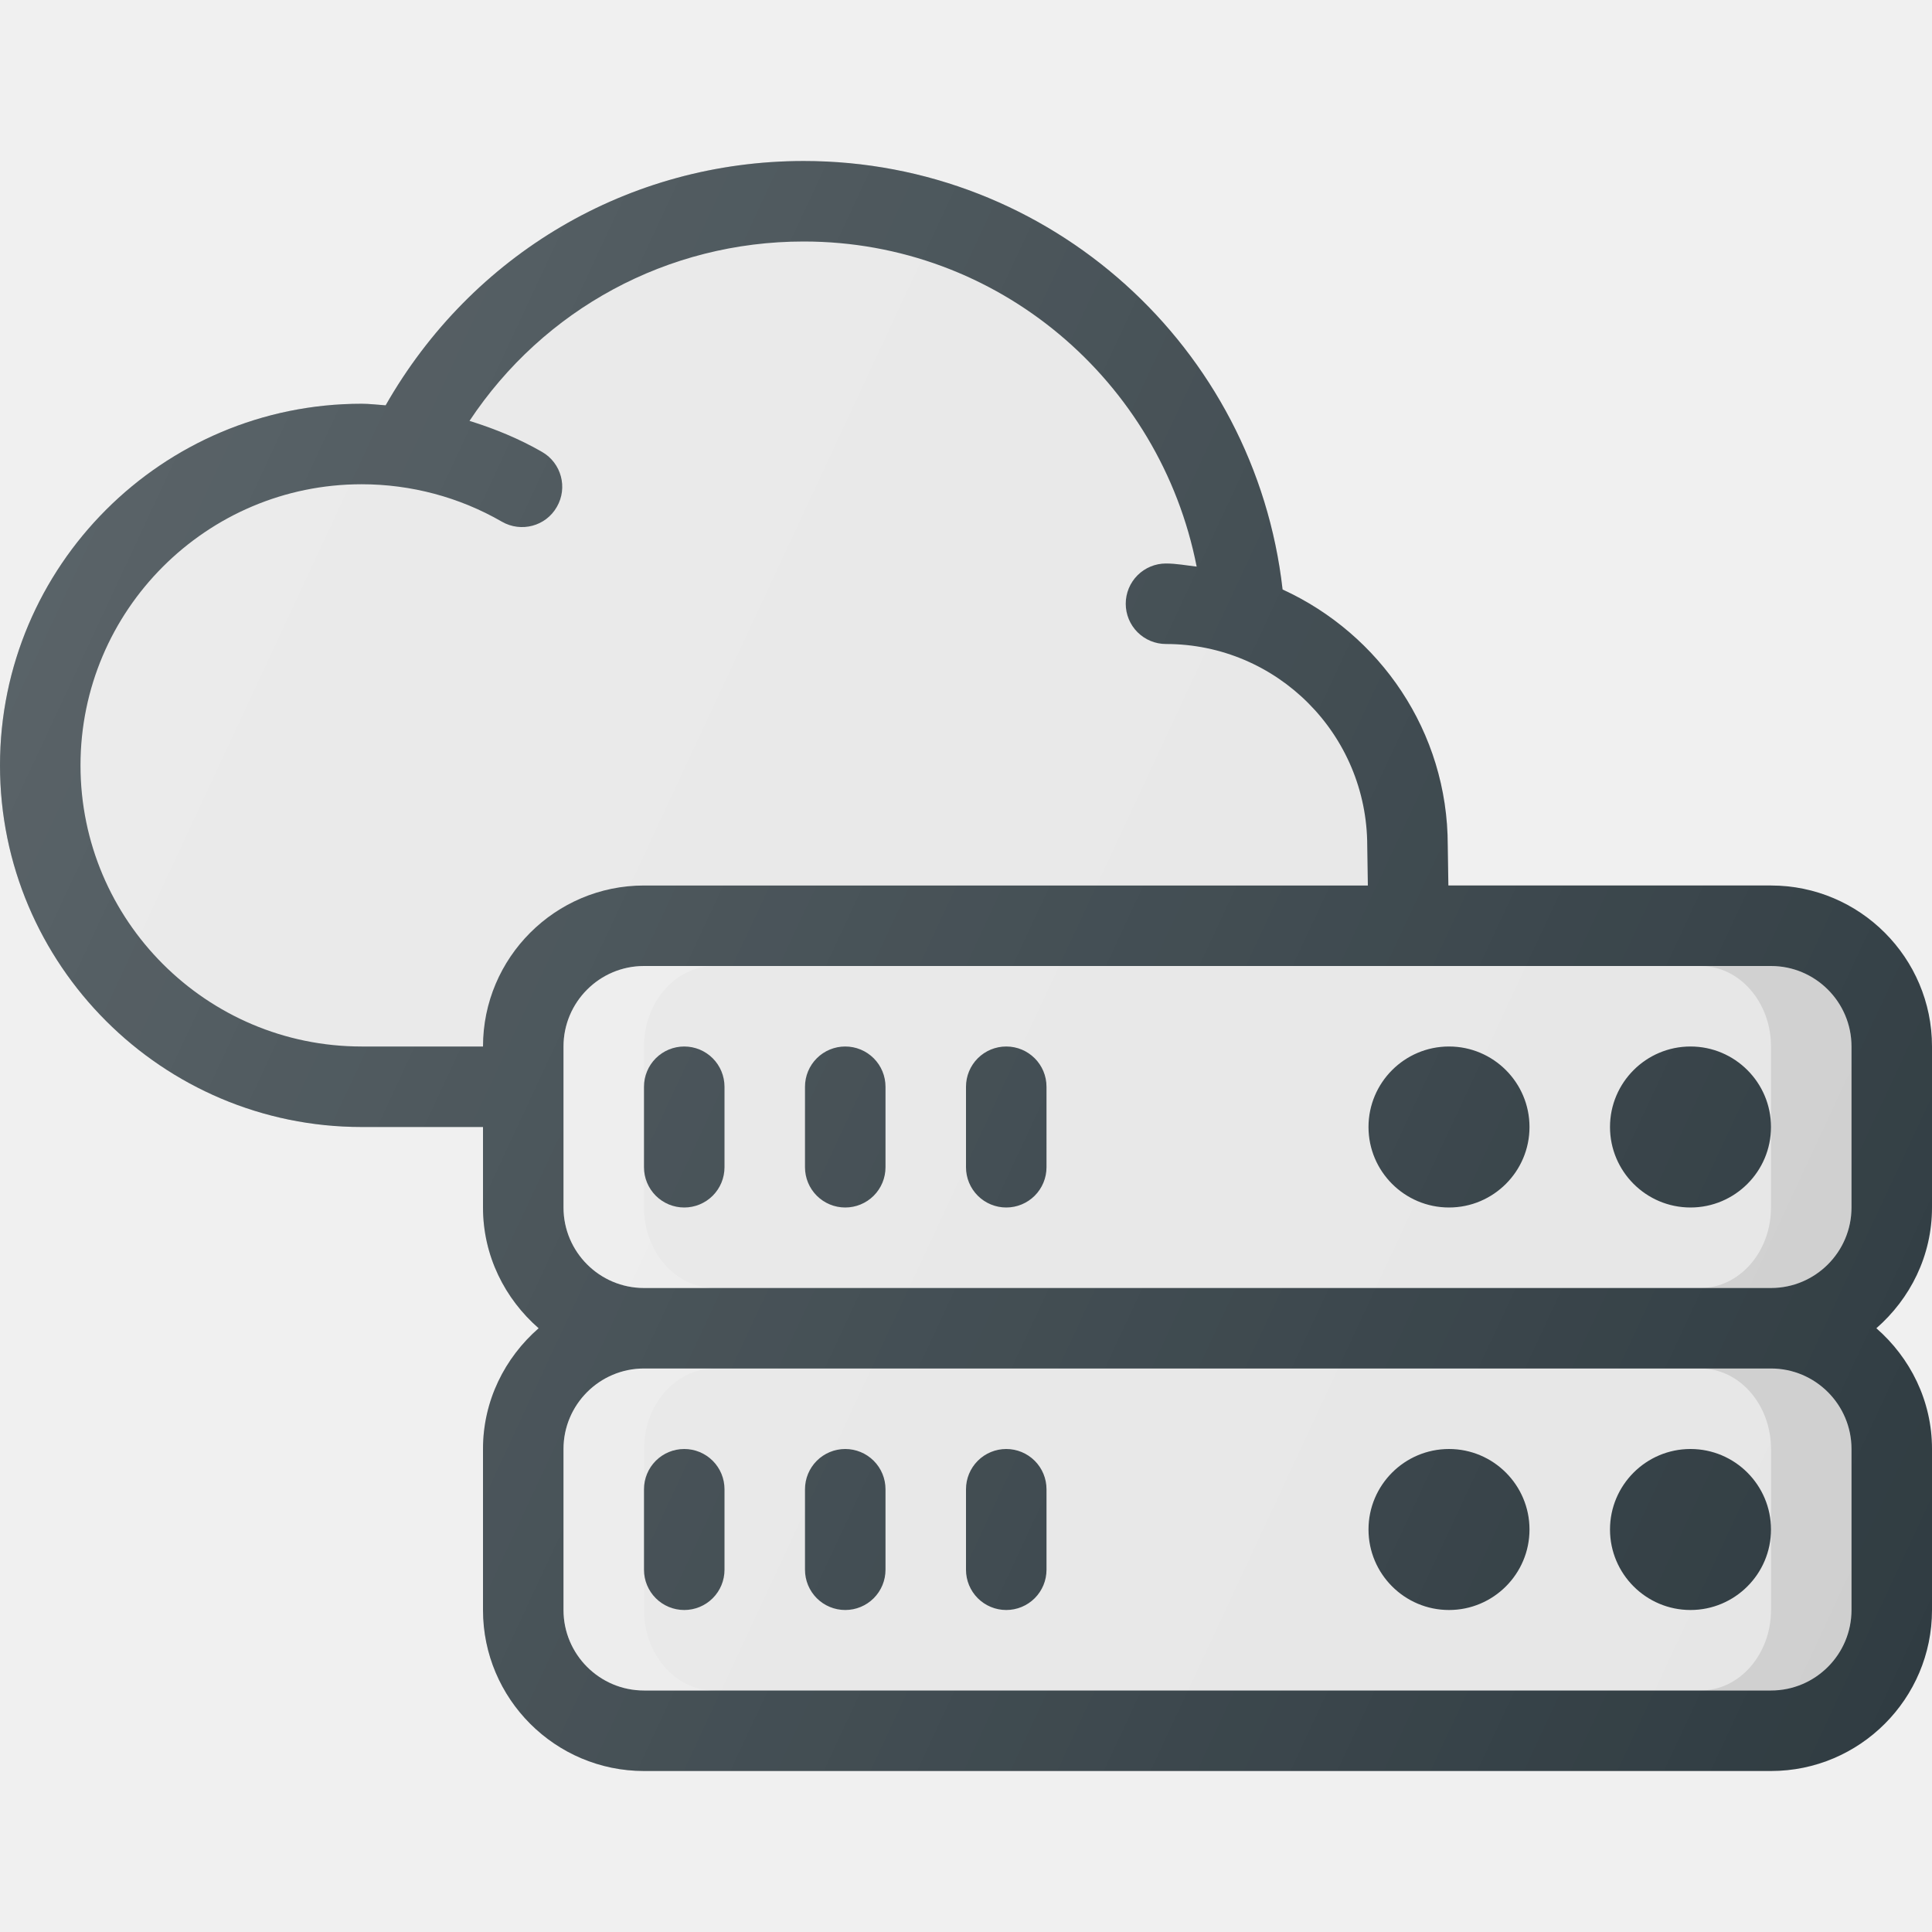
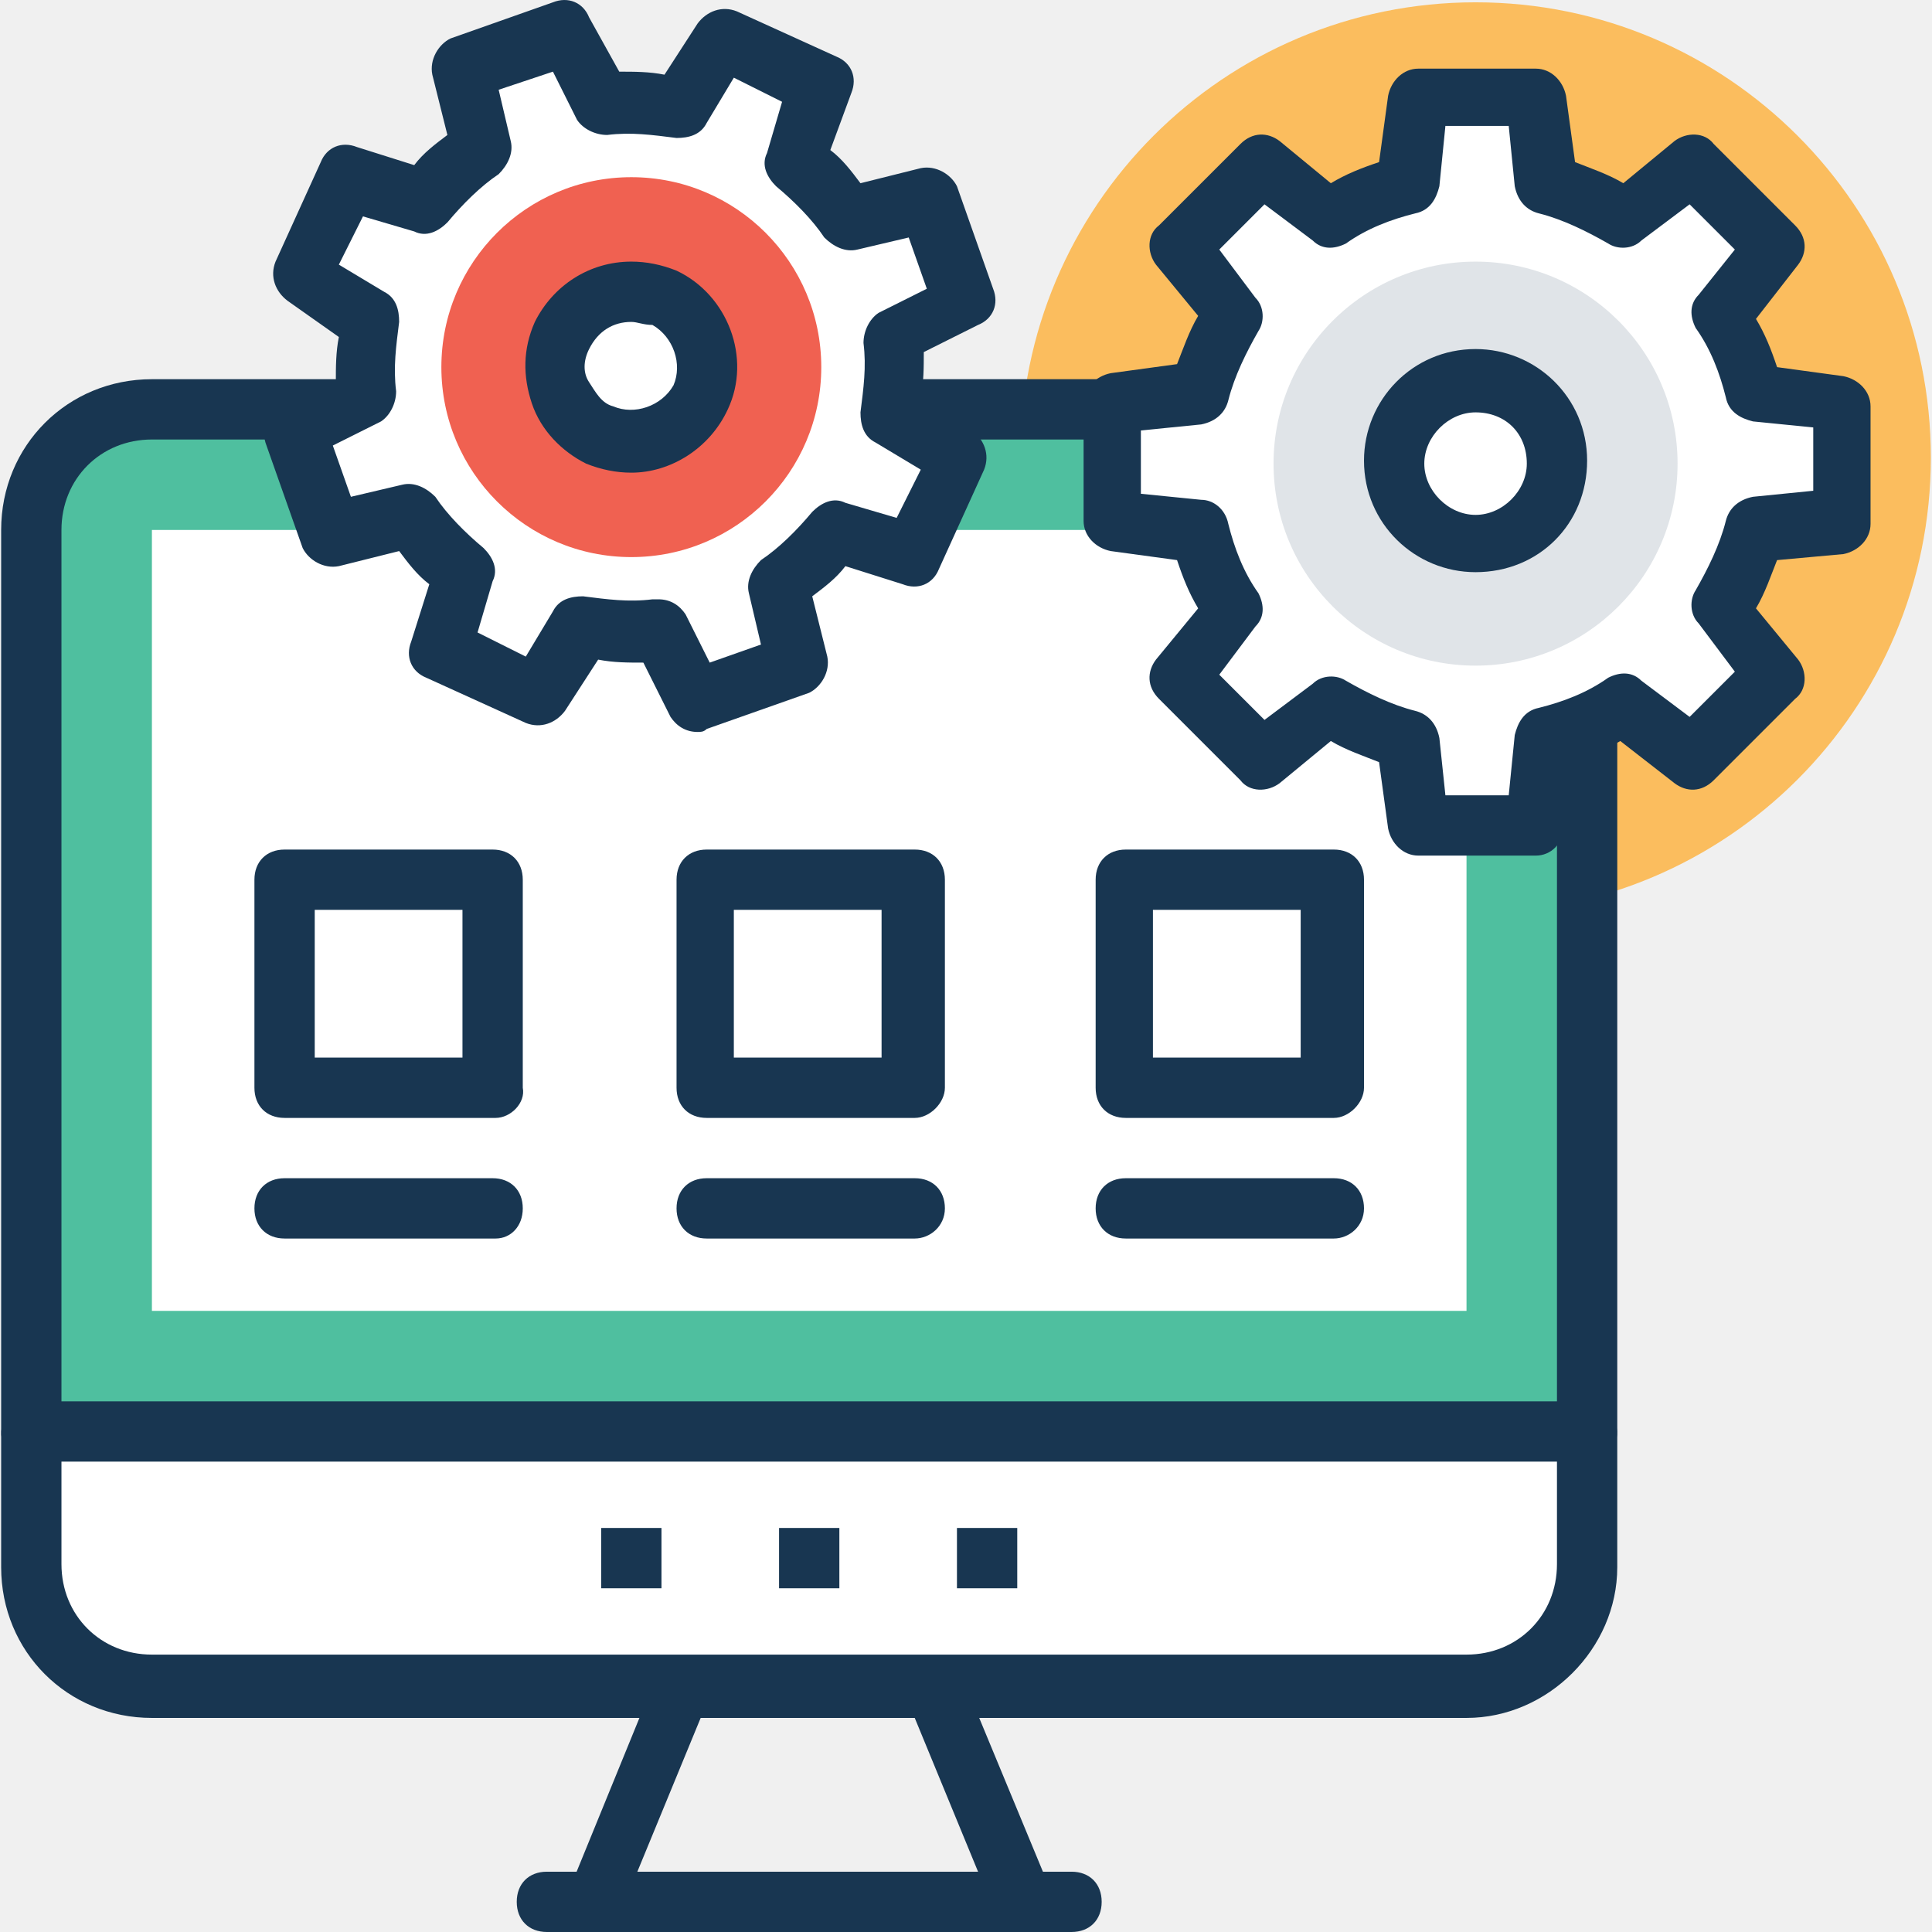
- <svg xmlns="http://www.w3.org/2000/svg" viewBox="0 0 512 512">
-   <path d="M512 320v-42.667c0-23.531-19.146-42.667-42.667-42.667h-85.499L383.667 224c0-30.118-18.021-55.982-43.768-67.776C332.637 92.021 278.285 42.667 213 42.667c-46.376 0-87.992 24.74-110.801 64.75-2.122-.142-4.229-.417-6.366-.417C43 107 0 149.99 0 202.833s43 95.833 95.833 95.833H128V320c0 12.805 5.786 24.174 14.746 32-8.96 7.826-14.746 19.195-14.746 32v42.667c0 23.531 19.146 42.667 42.667 42.667h298.667c23.521 0 42.667-19.135 42.667-42.667V384c0-12.805-5.786-24.174-14.746-32 8.959-7.826 14.745-19.195 14.745-32z" fill="#303c42" />
-   <g fill="#e6e6e6">
-     <path d="M95.833 277.333c-41.083 0-74.5-33.417-74.5-74.5s33.417-74.5 74.5-74.5c13.083 0 25.938 3.427 37.167 9.917 5.104 2.938 11.646 1.219 14.563-3.906 2.958-5.104 1.208-11.625-3.896-14.573-6.078-3.508-12.573-6.152-19.243-8.236C144.077 81.938 176.859 64 213 64c51.445 0 94.464 36.908 104.126 86.155-2.704-.298-5.344-.822-8.126-.822A10.66 10.66 0 0 0 298.333 160 10.66 10.66 0 0 0 309 170.667c29.417 0 53.333 23.927 53.333 53.5l.164 10.5h-191.83c-23.521 0-42.667 19.135-42.667 42.667H95.833zM490.667 384v42.667c0 11.76-9.563 21.333-21.333 21.333H170.667c-11.771 0-21.333-9.573-21.333-21.333V384c0-11.76 9.563-21.333 21.333-21.333h298.667c11.77 0 21.333 9.573 21.333 21.333z" />
-     <path d="M170.667 341.333c-11.771 0-21.333-9.573-21.333-21.333v-42.667c0-11.76 9.563-21.333 21.333-21.333h298.667c11.771 0 21.333 9.573 21.333 21.333V320c0 11.76-9.563 21.333-21.333 21.333H170.667z" />
+ <svg xmlns="http://www.w3.org/2000/svg" version="1.1" id="Capa_1" x="0px" y="0px" viewBox="0 0 504.727 504.727" style="enable-background:new 0 0 504.727 504.727;" xml:space="preserve">
+   <circle style="fill:#FBBD5E;" cx="385.483" cy="119.545" r="118.942" />
+   <path style="fill:#4FBF9F;" d="M414.628,373.97V138.45c0-17.329-14.178-31.508-31.508-31.508H39.686  c-17.329,0-31.508,14.178-31.508,31.508v235.52H414.628z" />
+   <path style="fill:#183651;" d="M414.628,381.847H8.179c-4.726,0-7.877-3.151-7.877-7.877V138.45  c0-22.055,17.329-39.385,39.385-39.385H383.12c22.055,0,39.385,17.329,39.385,39.385v235.52  C422.505,378.696,418.566,381.847,414.628,381.847z M16.056,366.093h390.695V138.45c0-13.391-10.24-23.631-23.631-23.631H39.686  c-13.391,0-23.631,10.24-23.631,23.631V366.093z" />
+   <g>
+     <rect x="39.686" y="138.45" style="fill:#FFFFFF;" width="343.434" height="204.012" />
+     <path style="fill:#FFFFFF;" d="M8.179,373.97v34.658c0,17.329,14.178,31.508,31.508,31.508H383.12   c17.329,0,31.508-14.178,31.508-31.508V373.97H8.179z" />
  </g>
-   <path d="M170.667 320v-42.667c0-11.76 8.367-21.333 18.667-21.333h-18.667c-11.771 0-21.333 9.573-21.333 21.333V320c0 11.76 9.563 21.333 21.333 21.333h18.667c-10.3 0-18.667-9.573-18.667-21.333z" opacity=".2" fill="#fff" />
-   <path d="M469.333 256h-18.667c10.299 0 18.667 9.573 18.667 21.333V320c0 11.76-8.367 21.333-18.667 21.333h18.667c11.771 0 21.333-9.573 21.333-21.333v-42.667c.001-11.76-9.562-21.333-21.333-21.333z" opacity=".1" />
-   <path d="M224 277.333A10.66 10.66 0 0 0 213.333 288v21.333A10.66 10.66 0 0 0 224 320a10.66 10.66 0 0 0 10.667-10.667V288A10.66 10.66 0 0 0 224 277.333zm42.667 0A10.66 10.66 0 0 0 256 288v21.333A10.66 10.66 0 0 0 266.667 320a10.66 10.66 0 0 0 10.667-10.667V288a10.662 10.662 0 0 0-10.667-10.667zm181.333 0c-11.771 0-21.333 9.573-21.333 21.333 0 11.76 9.563 21.333 21.333 21.333 11.771 0 21.333-9.573 21.333-21.333 0-11.76-9.562-21.333-21.333-21.333zm-64 0c-11.771 0-21.333 9.573-21.333 21.333 0 11.76 9.563 21.333 21.333 21.333 11.771 0 21.333-9.573 21.333-21.333 0-11.76-9.562-21.333-21.333-21.333zM224 426.667A10.66 10.66 0 0 0 234.667 416v-21.333A10.66 10.66 0 0 0 224 384a10.66 10.66 0 0 0-10.667 10.667V416A10.66 10.66 0 0 0 224 426.667zm42.667 0A10.66 10.66 0 0 0 277.334 416v-21.333A10.66 10.66 0 0 0 266.667 384 10.66 10.66 0 0 0 256 394.667V416a10.66 10.66 0 0 0 10.667 10.667zm181.333 0c11.771 0 21.333-9.573 21.333-21.333S459.771 384 448 384c-11.771 0-21.333 9.573-21.333 21.333s9.562 21.334 21.333 21.334zm-64 0c11.771 0 21.333-9.573 21.333-21.333S395.771 384 384 384c-11.771 0-21.333 9.573-21.333 21.333s9.562 21.334 21.333 21.334z" fill="#303c42" />
-   <path d="M170.667 426.667V384c0-11.76 8.367-21.333 18.667-21.333h-18.667c-11.771 0-21.333 9.573-21.333 21.333v42.667c0 11.76 9.563 21.333 21.333 21.333h18.667c-10.3 0-18.667-9.573-18.667-21.333z" opacity=".2" fill="#fff" />
-   <path d="M469.333 362.667h-18.667c10.299 0 18.667 9.573 18.667 21.333v42.667c0 11.76-8.367 21.333-18.667 21.333h18.667c11.771 0 21.333-9.573 21.333-21.333V384c.001-11.76-9.562-21.333-21.333-21.333z" opacity=".1" />
-   <path d="M181.333 277.333A10.66 10.66 0 0 0 170.666 288v21.333A10.66 10.66 0 0 0 181.333 320 10.66 10.66 0 0 0 192 309.333V288a10.66 10.66 0 0 0-10.667-10.667zM170.667 416a10.66 10.66 0 0 0 10.667 10.667A10.66 10.66 0 0 0 192.001 416v-21.333A10.66 10.66 0 0 0 181.334 384a10.66 10.66 0 0 0-10.667 10.667V416z" fill="#303c42" />
-   <linearGradient id="a" gradientUnits="userSpaceOnUse" x1="-46.354" y1="638.721" x2="-22.071" y2="627.395" gradientTransform="matrix(21.3333 0 0 -21.3333 996.333 13791.667)">
-     <stop offset="0" stop-color="#fff" stop-opacity=".2" />
-     <stop offset="1" stop-color="#fff" stop-opacity="0" />
-   </linearGradient>
-   <path d="M512 320v-42.667c0-23.531-19.146-42.667-42.667-42.667h-85.499L383.667 224c0-30.118-18.021-55.982-43.768-67.776C332.637 92.021 278.285 42.667 213 42.667c-46.376 0-87.992 24.74-110.801 64.75-2.122-.142-4.229-.417-6.366-.417C43 107 0 149.99 0 202.833s43 95.833 95.833 95.833H128V320c0 12.805 5.786 24.174 14.746 32-8.96 7.826-14.746 19.195-14.746 32v42.667c0 23.531 19.146 42.667 42.667 42.667h298.667c23.521 0 42.667-19.135 42.667-42.667V384c0-12.805-5.786-24.174-14.746-32 8.959-7.826 14.745-19.195 14.745-32z" fill="url(#a)" />
+   <g>
+     <path style="fill:#183651;" d="M383.12,448.801H39.686c-22.055,0-39.385-17.329-39.385-39.385v-34.658   c0-4.726,3.151-7.877,7.877-7.877h406.449c4.726,0,7.877,3.151,7.877,7.877v34.658C422.505,430.684,404.388,448.801,383.12,448.801   z M16.056,381.847v26.782c0,13.391,10.24,23.631,23.631,23.631H383.12c13.391,0,23.631-10.24,23.631-23.631v-26.782H16.056z" />
+     <path style="fill:#183651;" d="M267.33,504.727L267.33,504.727H155.477c-2.363,0-4.726-1.575-6.302-3.151   c-1.575-2.363-1.575-4.726-0.788-7.089l22.843-55.926c1.575-3.151,3.938-4.726,7.089-4.726h66.166c3.151,0,6.302,1.575,7.089,4.726   l22.843,55.138c0.788,1.575,1.575,2.363,1.575,4.726C275.206,501.576,272.056,504.727,267.33,504.727z M166.505,488.973h89.009   l-16.542-40.172h-55.926L166.505,488.973z" />
+   </g>
+   <path style="fill:#183651;" d="M279.933,504.727H142.874c-4.726,0-7.877-3.151-7.877-7.877s3.151-7.877,7.877-7.877h137.058  c4.726,0,7.877,3.151,7.877,7.877S284.659,504.727,279.933,504.727z" />
+   <rect x="74.345" y="229.034" style="fill:#FFFFFF;" width="54.351" height="54.351" />
+   <path style="fill:#183651;" d="M129.483,292.05H74.345c-4.726,0-7.877-3.151-7.877-7.877v-54.351c0-4.726,3.151-7.877,7.877-7.877  h54.351c4.726,0,7.877,3.151,7.877,7.877v54.351C137.36,288.111,133.422,292.05,129.483,292.05z M82.222,276.296h38.597v-38.597  H82.222V276.296z" />
+   <rect x="183.834" y="229.034" style="fill:#FFFFFF;" width="54.351" height="54.351" />
+   <path style="fill:#183651;" d="M238.973,292.05h-54.351c-4.726,0-7.877-3.151-7.877-7.877v-54.351c0-4.726,3.151-7.877,7.877-7.877  h54.351c4.726,0,7.877,3.151,7.877,7.877v54.351C246.85,288.111,242.911,292.05,238.973,292.05z M191.711,276.296h38.597v-38.597  h-38.597V276.296z" />
+   <rect x="293.323" y="229.034" style="fill:#FFFFFF;" width="54.351" height="54.351" />
+   <path style="fill:#183651;" d="M348.462,292.05h-54.351c-4.726,0-7.877-3.151-7.877-7.877v-54.351c0-4.726,3.151-7.877,7.877-7.877  h54.351c4.726,0,7.877,3.151,7.877,7.877v54.351C356.339,288.111,352.4,292.05,348.462,292.05z M301.2,276.296h38.597v-38.597H301.2  V276.296z" />
+   <path style="fill:#183651;" d="M129.483,323.558H74.345c-4.726,0-7.877-3.151-7.877-7.877c0-4.726,3.151-7.877,7.877-7.877h54.351  c4.726,0,7.877,3.151,7.877,7.877C136.573,320.407,133.422,323.558,129.483,323.558z" />
+   <path style="fill:#183651;" d="M238.973,323.558h-54.351c-4.726,0-7.877-3.151-7.877-7.877c0-4.726,3.151-7.877,7.877-7.877h54.351  c4.726,0,7.877,3.151,7.877,7.877C246.85,320.407,242.911,323.558,238.973,323.558z" />
+   <g>
+     <path style="fill:#183651;" d="M348.462,323.558h-54.351c-4.726,0-7.877-3.151-7.877-7.877c0-4.726,3.151-7.877,7.877-7.877h54.351   c4.726,0,7.877,3.151,7.877,7.877C356.339,320.407,352.4,323.558,348.462,323.558z" />
+     <rect x="157.053" y="399.176" style="fill:#183651;" width="15.754" height="15.754" />
+     <rect x="203.526" y="399.176" style="fill:#183651;" width="15.754" height="15.754" />
+     <rect x="250" y="399.176" style="fill:#183651;" width="15.754" height="15.754" />
+   </g>
+   <path style="fill:#FFFFFF;" d="M238.973,145.539l11.815-25.994l-18.117-10.24c1.575-7.089,1.575-14.178,0.788-20.48l18.905-9.452  l-9.452-26.782l-20.48,4.726c-3.938-5.514-8.665-11.028-14.178-14.966l6.302-19.692L188.56,10.844l-10.24,17.329  c-7.089-1.575-14.178-1.575-20.48-0.788l-9.452-18.905l-26.782,9.452l4.726,20.48c-5.514,3.938-11.028,8.665-14.966,14.178  l-20.48-6.302L79.071,72.284l18.117,11.028c-1.575,7.089-1.575,14.178-0.788,20.48l-18.905,9.452l9.452,26.782l20.48-4.726  c3.938,5.514,8.665,11.028,14.178,14.966l-6.302,19.692l25.994,11.815l11.028-18.117c7.089,1.575,14.178,1.575,20.48,0.788  l9.452,18.905l26.782-9.452l-4.726-20.48c5.514-3.938,11.028-8.665,14.966-14.178L238.973,145.539z" />
+   <path style="fill:#183651;" d="M182.259,191.225c-3.151,0-5.514-1.575-7.089-3.938l-7.089-14.178c-3.938,0-7.877,0-11.815-0.788  l-8.665,13.391c-2.363,3.151-6.302,4.726-10.24,3.151l-25.994-11.815c-3.938-1.575-5.514-5.514-3.938-9.452l4.726-14.966  c-3.151-2.363-5.514-5.514-7.877-8.665l-15.754,3.938c-3.938,0.788-7.877-1.575-9.452-4.726l-9.452-26.782  c-1.575-3.938,0-7.877,3.938-9.452l14.178-7.089c0-3.938,0-7.877,0.788-11.815l-13.391-9.452c-3.151-2.363-4.726-6.302-3.151-10.24  l11.815-25.994c1.575-3.938,5.514-5.514,9.452-3.938l14.966,4.726c2.363-3.151,5.514-5.514,8.665-7.877l-3.938-15.754  c-0.788-3.938,1.575-7.877,4.726-9.452l26.782-9.452c3.938-1.575,7.877,0,9.452,3.938l7.877,14.178c3.938,0,7.877,0,11.815,0.788  l8.665-13.391c2.363-3.151,6.302-4.726,10.24-3.151l25.994,11.815c3.938,1.575,5.514,5.514,3.938,9.452l-5.514,14.966  c3.151,2.363,5.514,5.514,7.877,8.665l15.754-3.938c3.938-0.788,7.877,1.575,9.452,4.726l9.452,26.782  c1.575,3.938,0,7.877-3.938,9.452l-14.178,7.089c0,3.938,0,7.877-0.788,11.815l13.391,8.665c3.151,2.363,4.726,6.302,3.151,10.24  l-11.815,25.994c-1.575,3.938-5.514,5.514-9.452,3.938l-14.966-4.726c-2.363,3.151-5.514,5.514-8.665,7.877l3.938,15.754  c0.788,3.938-1.575,7.877-4.726,9.452l-26.782,9.452C183.834,191.225,183.046,191.225,182.259,191.225z M172.019,156.567  c3.151,0,5.514,1.575,7.089,3.938l6.302,12.603l13.391-4.726l-3.151-13.391c-0.788-3.151,0.788-6.302,3.151-8.665  c4.726-3.151,9.452-7.877,13.391-12.603c2.363-2.363,5.514-3.938,8.665-2.363l13.391,3.938l6.302-12.603l-11.815-7.089  c-3.151-1.575-3.938-4.726-3.938-7.877c0.788-6.302,1.575-11.815,0.788-18.117c0-3.151,1.575-6.302,3.938-7.877l12.603-6.302  l-4.726-13.391l-13.391,3.151c-3.151,0.788-6.302-0.788-8.665-3.151c-3.151-4.726-7.877-9.452-12.603-13.391  c-2.363-2.363-3.938-5.514-2.363-8.665l3.938-13.391l-12.603-6.302l-7.089,11.815c-1.575,3.151-4.726,3.938-7.877,3.938  c-6.302-0.788-11.815-1.575-18.117-0.788c-3.151,0-6.302-1.575-7.877-3.938l-6.302-12.603l-14.178,4.726l3.151,13.391  c0.788,3.151-0.788,6.302-3.151,8.665c-4.726,3.151-9.452,7.877-13.391,12.603c-2.363,2.363-5.514,3.938-8.665,2.363L94.825,56.53  l-6.302,12.603l11.815,7.089c3.151,1.575,3.938,4.726,3.938,7.877c-0.788,6.302-1.575,11.815-0.788,18.117  c0,3.151-1.575,6.302-3.938,7.877l-12.603,6.302l4.726,13.391l13.391-3.151c3.151-0.788,6.302,0.788,8.665,3.151  c3.151,4.726,7.877,9.452,12.603,13.391c2.363,2.363,3.938,5.514,2.363,8.665l-3.938,13.391l12.603,6.302l7.089-11.815  c1.575-3.151,4.726-3.938,7.877-3.938c6.302,0.788,11.815,1.575,18.117,0.788C172.019,156.567,172.019,156.567,172.019,156.567z" />
+   <circle style="fill:#F06151;" cx="164.93" cy="95.914" r="49.625" />
+   <circle style="fill:#FFFFFF;" cx="164.93" cy="95.914" r="19.692" />
+   <path style="fill:#183651;" d="M164.93,123.484c-3.938,0-7.877-0.788-11.815-2.363c-6.302-3.151-11.815-8.665-14.178-15.754  c-2.363-7.089-2.363-14.178,0.788-21.268c4.726-9.452,14.178-15.754,25.206-15.754c3.938,0,7.877,0.788,11.815,2.363  c13.391,6.302,19.692,22.843,13.391,36.234C185.41,117.182,175.17,123.484,164.93,123.484z M164.93,84.099  c-4.726,0-8.665,2.363-11.028,7.089c-1.575,3.151-1.575,6.302,0,8.665c1.575,2.363,3.151,5.514,6.302,6.302  c5.514,2.363,12.603,0,15.754-5.514c2.363-5.514,0-12.603-5.514-15.754C168.08,84.887,166.505,84.099,164.93,84.099z" />
+   <path style="fill:#FFFFFF;" d="M480.794,136.087v-30.72l-22.843-2.363c-1.575-7.089-4.726-14.178-8.665-20.48l14.178-18.117  l-21.268-21.268L424.08,57.318c-6.302-3.938-13.391-6.302-20.48-8.665l-2.363-22.843h-30.72l-2.363,22.843  c-7.089,1.575-14.178,4.726-20.48,8.665l-18.117-14.178L308.29,64.407l14.178,18.117c-3.938,6.302-6.302,13.391-8.665,20.48  l-22.843,2.363v30.72l22.843,2.363c1.575,7.089,4.726,14.178,8.665,20.48l-14.178,18.117l21.268,21.268l18.117-14.178  c6.302,3.938,13.391,6.302,20.48,8.665l2.363,22.843h30.72l2.363-22.843c7.089-1.575,14.178-4.726,20.48-8.665l18.117,14.178  l21.268-21.268l-14.178-18.117c3.938-6.302,6.302-13.391,8.665-20.48L480.794,136.087z" />
+   <path style="fill:#183651;" d="M401.237,223.521h-30.72c-3.938,0-7.089-3.151-7.877-7.089l-2.363-17.329  c-3.938-1.575-8.665-3.151-12.603-5.514l-13.391,11.028c-3.151,2.363-7.877,2.363-10.24-0.788l-21.268-21.268  c-3.151-3.151-3.151-7.089-0.788-10.24l11.028-13.391c-2.363-3.938-3.938-7.877-5.514-12.603l-17.329-2.363  c-3.938-0.788-7.089-3.938-7.089-7.877v-30.72c0-3.938,3.151-7.089,7.089-7.877l17.329-2.363c1.575-3.938,3.151-8.665,5.514-12.603  l-11.028-13.391c-2.363-3.151-2.363-7.877,0.788-10.24l21.268-21.268c3.151-3.151,7.089-3.151,10.24-0.788l13.391,11.028  c3.938-2.363,7.877-3.938,12.603-5.514l2.363-17.329c0.788-3.938,3.938-7.089,7.877-7.089h30.72c3.938,0,7.089,3.151,7.877,7.089  l2.363,17.329c3.938,1.575,8.665,3.151,12.603,5.514l13.391-11.028c3.151-2.363,7.877-2.363,10.24,0.788l21.268,21.268  c3.151,3.151,3.151,7.089,0.788,10.24l-11.028,14.178c2.363,3.938,3.938,7.877,5.514,12.603l17.329,2.363  c3.938,0.788,7.089,3.938,7.089,7.877v30.72c0,3.938-3.151,7.089-7.089,7.877l-17.329,1.575c-1.575,3.938-3.151,8.665-5.514,12.603  l11.028,13.391c2.363,3.151,2.363,7.877-0.788,10.24l-21.268,21.268c-3.151,3.151-7.089,3.151-10.24,0.788l-14.178-11.028  c-3.938,2.363-7.877,3.938-12.603,5.514l-2.363,17.329C408.326,220.37,405.176,223.521,401.237,223.521z M377.606,207.767h16.542  l1.575-15.754c0.788-3.151,2.363-6.302,6.302-7.089c6.302-1.575,12.603-3.938,18.117-7.877c3.151-1.575,6.302-1.575,8.665,0.788  l12.603,9.452l11.815-11.815l-9.452-12.603c-2.363-2.363-2.363-6.302-0.788-8.665c3.151-5.514,6.302-11.815,7.877-18.117  c0.788-3.151,3.151-5.514,7.089-6.302l15.754-1.575v-16.542l-15.754-1.575c-3.151-0.788-6.302-2.363-7.089-6.302  c-1.575-6.302-3.938-12.603-7.877-18.117c-1.575-3.151-1.575-6.302,0.788-8.665l9.452-11.815L441.41,53.379l-12.603,9.452  c-2.363,2.363-6.302,2.363-8.665,0.788c-5.514-3.151-11.815-6.302-18.117-7.877c-3.151-0.788-5.514-3.151-6.302-7.089l-1.575-15.754  h-16.542l-1.575,15.754c-0.788,3.151-2.363,6.302-6.302,7.089c-6.302,1.575-12.603,3.938-18.117,7.877  c-3.151,1.575-6.302,1.575-8.665-0.788l-12.603-9.452L318.53,65.194l9.452,12.603c2.363,2.363,2.363,6.302,0.788,8.665  c-3.151,5.514-6.302,11.815-7.877,18.117c-0.788,3.151-3.151,5.514-7.089,6.302l-15.754,1.575v16.542l15.754,1.575  c3.151,0,6.302,2.363,7.089,6.302c1.575,6.302,3.938,12.603,7.877,18.117c1.575,3.151,1.575,6.302-0.788,8.665l-9.452,12.603  l11.815,11.815l12.603-9.452c2.363-2.363,6.302-2.363,8.665-0.788c5.514,3.151,11.815,6.302,18.117,7.877  c3.151,0.788,5.514,3.151,6.302,7.089L377.606,207.767z" />
+   <circle style="fill:#E0E4E8;" cx="385.483" cy="121.121" r="52.775" />
+   <circle style="fill:#FFFFFF;" cx="385.483" cy="121.121" r="21.268" />
+   <path style="fill:#183651;" d="M385.483,149.478c-15.754,0-29.145-12.603-29.145-29.145c0-15.754,12.603-29.145,29.145-29.145  c15.754,0,29.145,12.603,29.145,29.145C414.628,136.874,402.025,149.478,385.483,149.478z M385.483,107.73  c-7.089,0-13.391,6.302-13.391,13.391c0,7.089,6.302,13.391,13.391,13.391s13.391-6.302,13.391-13.391  C398.874,113.244,393.36,107.73,385.483,107.73z" />
+   <g>
+ </g>
+   <g>
+ </g>
+   <g>
+ </g>
+   <g>
+ </g>
+   <g>
+ </g>
+   <g>
+ </g>
+   <g>
+ </g>
+   <g>
+ </g>
+   <g>
+ </g>
+   <g>
+ </g>
+   <g>
+ </g>
+   <g>
+ </g>
+   <g>
+ </g>
+   <g>
+ </g>
+   <g>
+ </g>
</svg>
